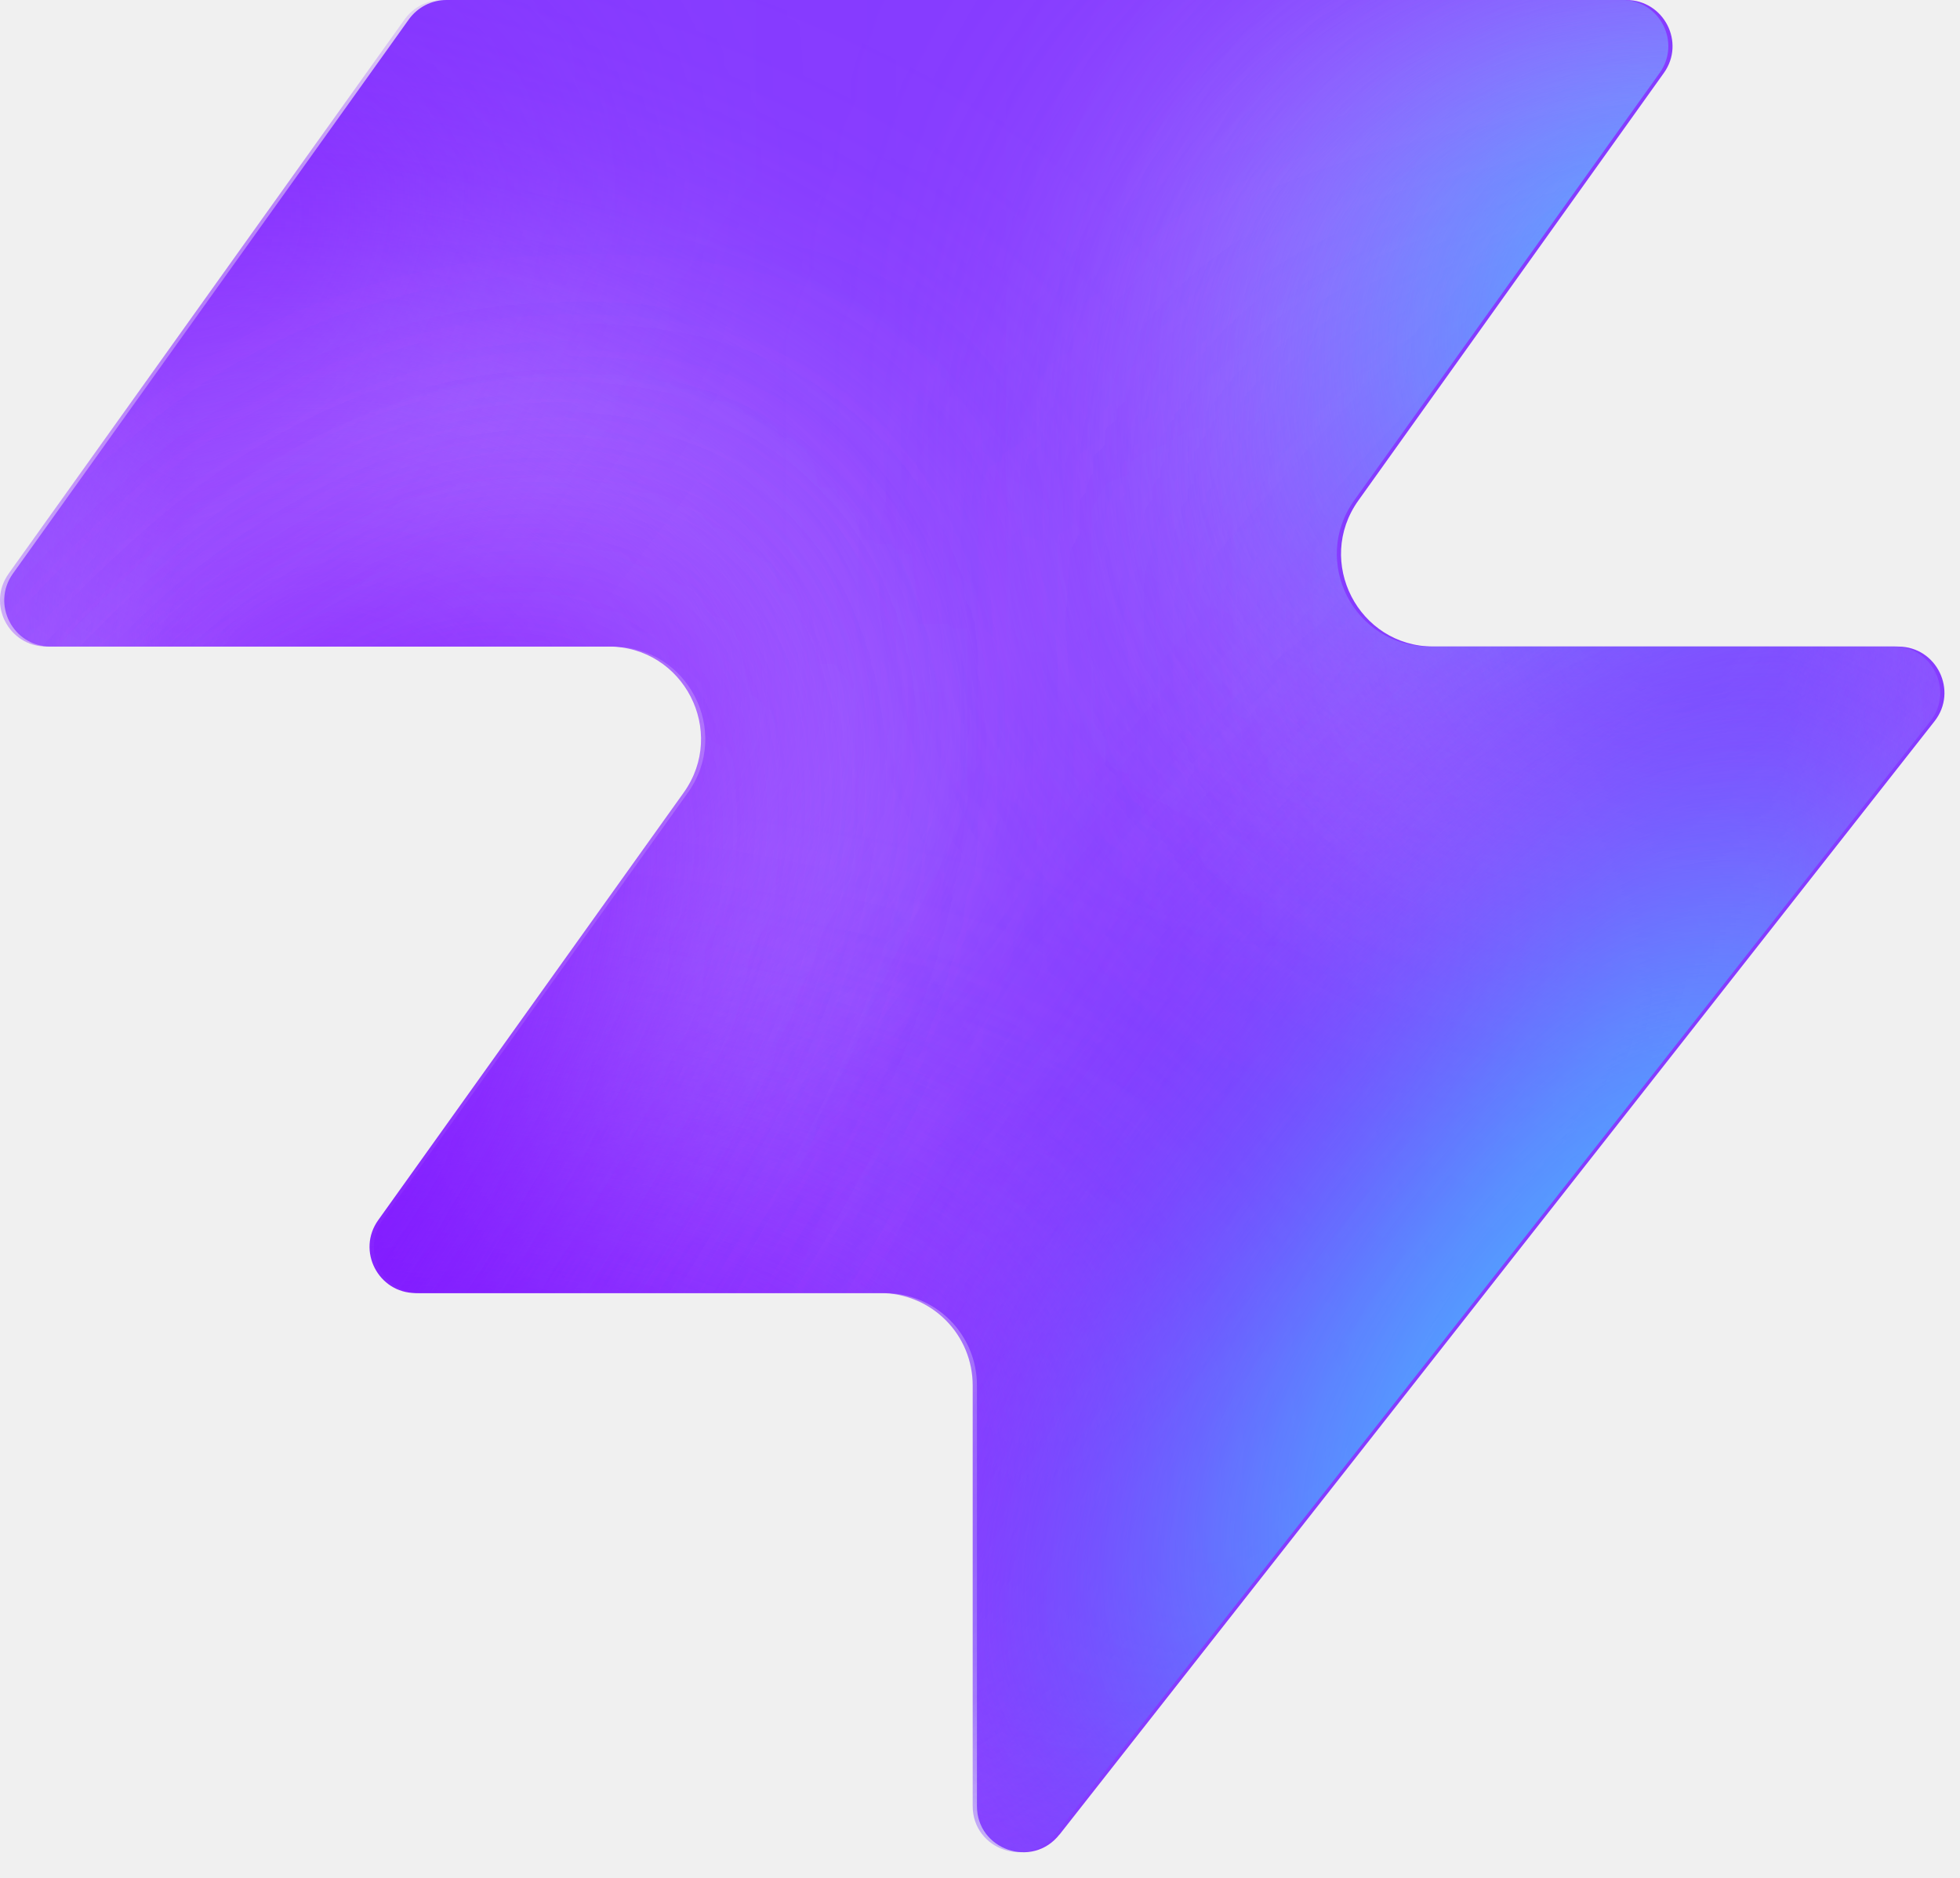
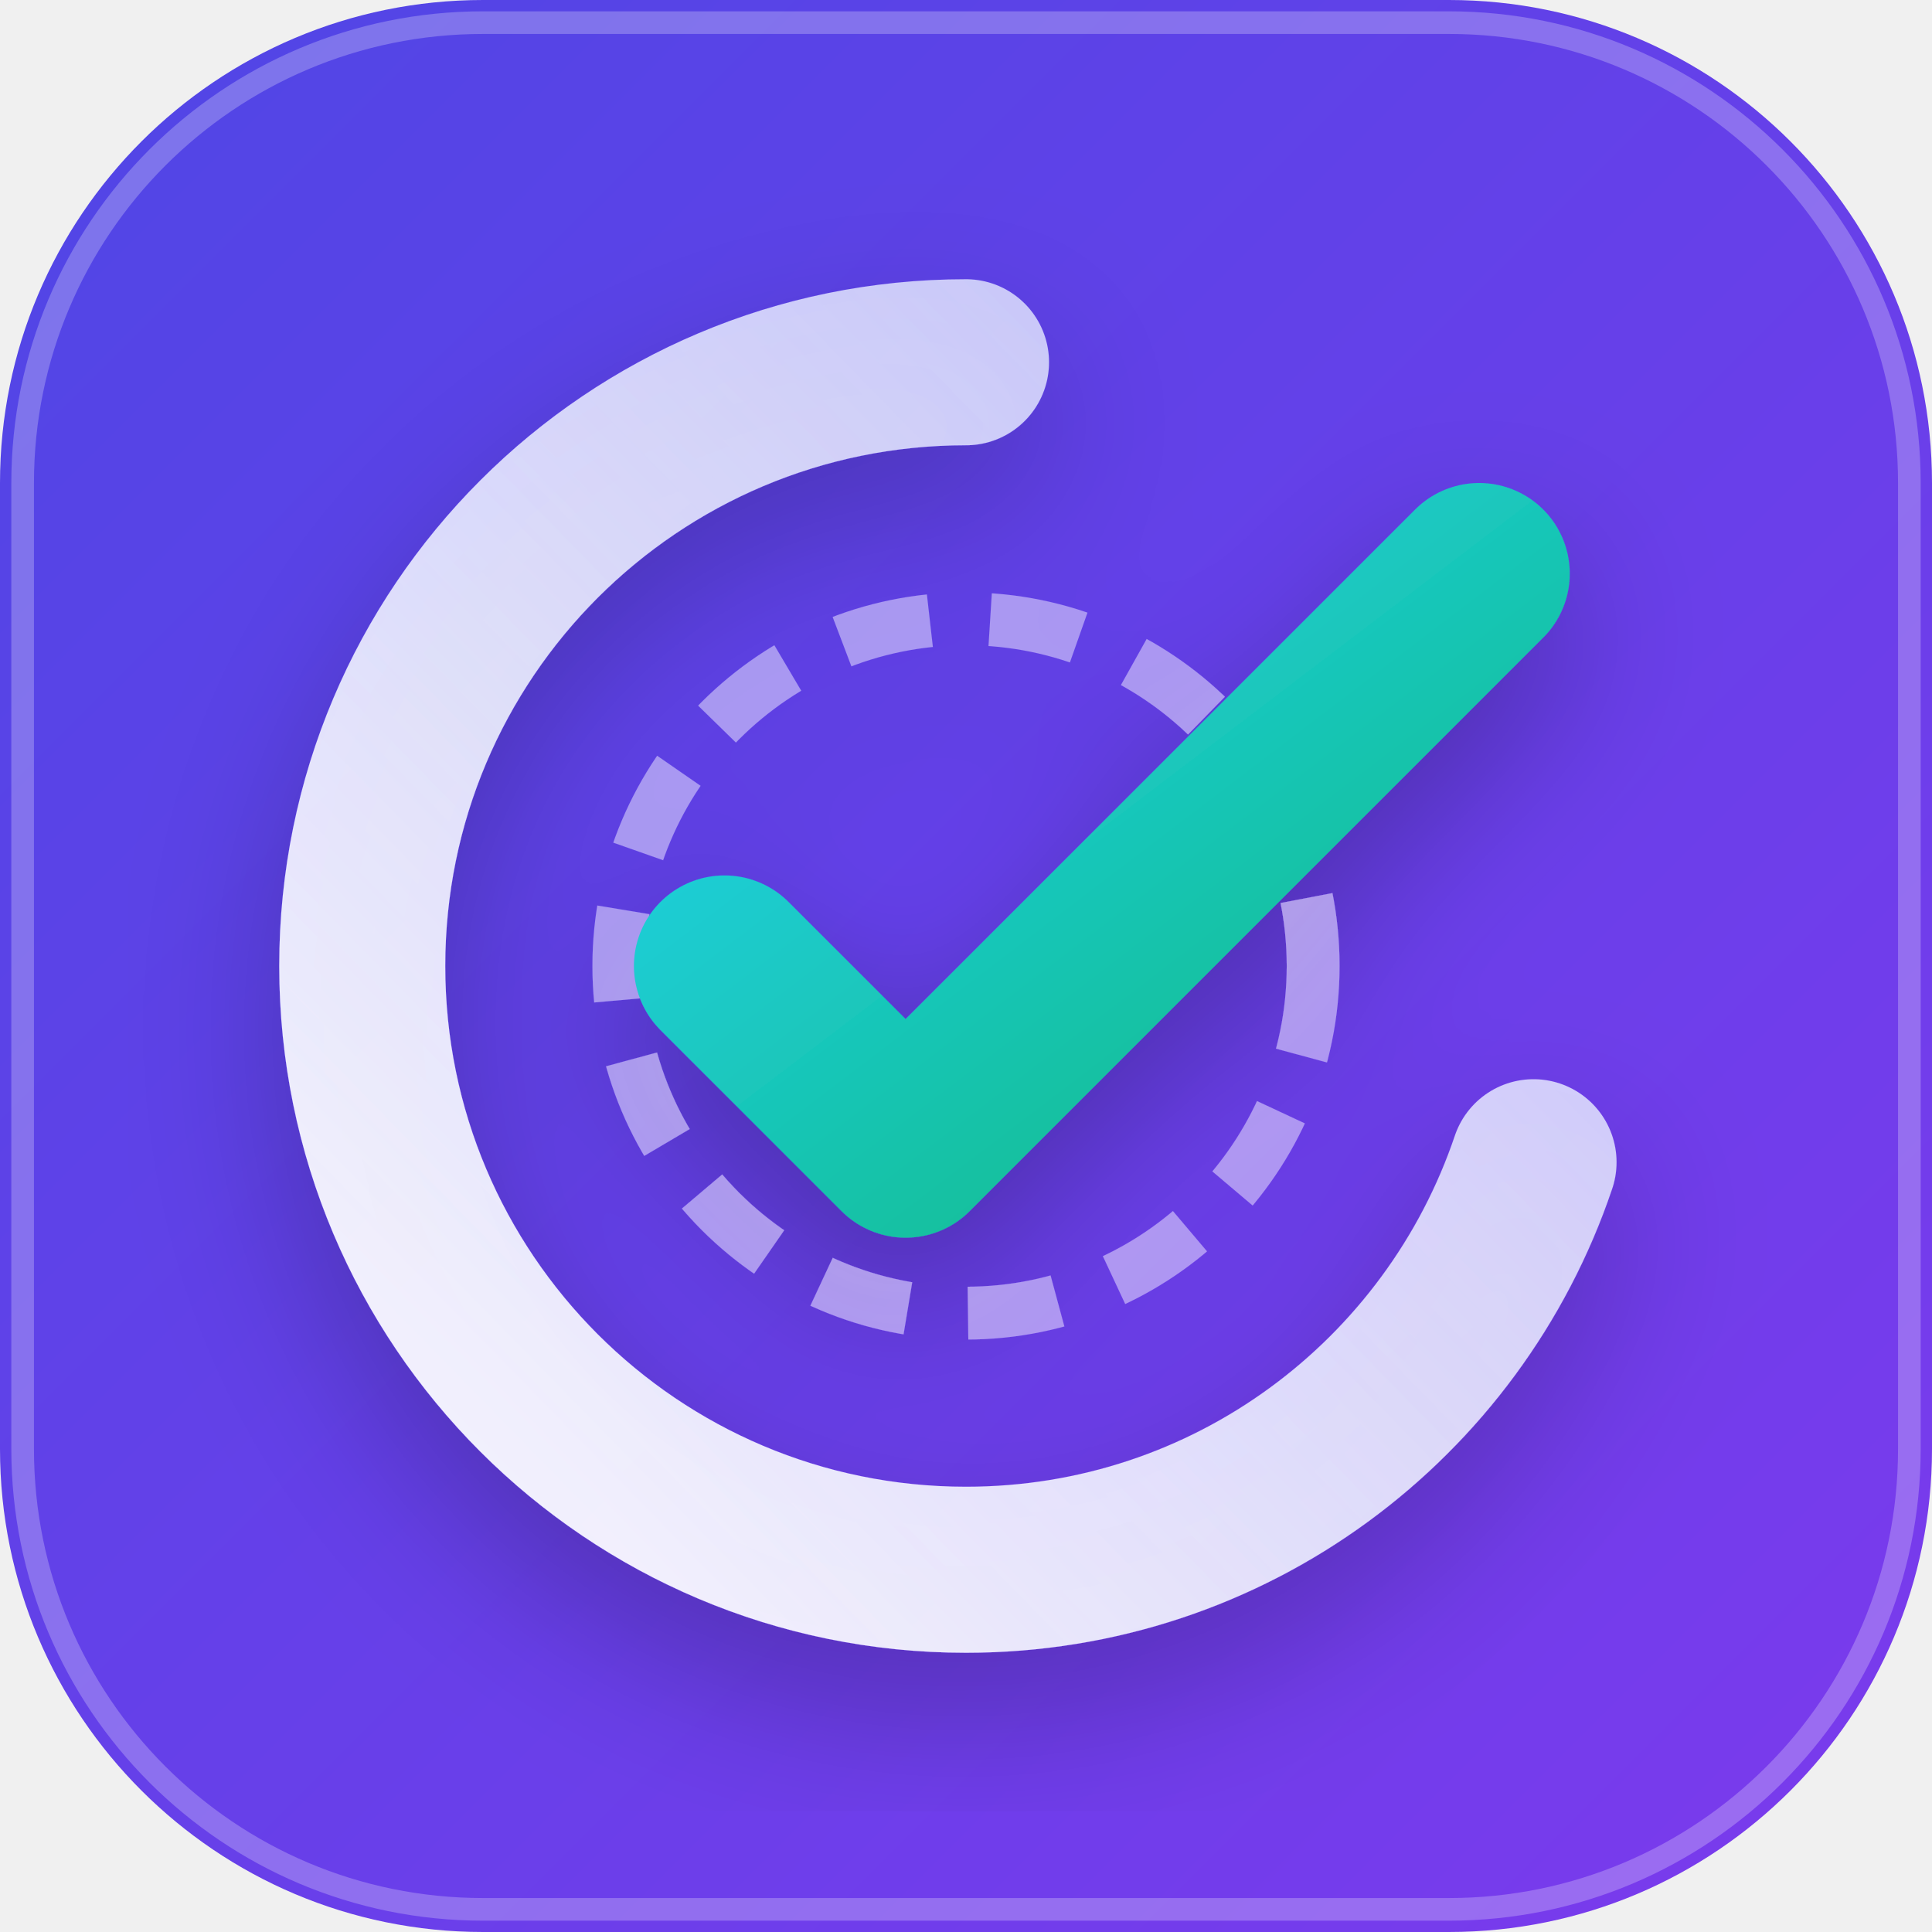
- <svg xmlns="http://www.w3.org/2000/svg" width="48" height="46" fill="none" viewBox="0 0 48 46">
-   <path fill="#863bff" d="M25.946 44.938c-.664.845-2.021.375-2.021-.698V33.937a2.26 2.26 0 0 0-2.262-2.262H10.287c-.92 0-1.456-1.04-.92-1.788l7.48-10.471c1.07-1.497 0-3.578-1.842-3.578H1.237c-.92 0-1.456-1.04-.92-1.788L10.013.474c.214-.297.556-.474.92-.474h28.894c.92 0 1.456 1.04.92 1.788l-7.48 10.471c-1.07 1.498 0 3.579 1.842 3.579h11.377c.943 0 1.473 1.088.89 1.83L25.947 44.94z" style="fill:#863bff;fill:color(display-p3 .525 .23 1);fill-opacity:1" />
-   <mask id="a" width="48" height="46" x="0" y="0" maskUnits="userSpaceOnUse" style="mask-type:alpha">
-     <path fill="#000" d="M25.842 44.938c-.664.844-2.021.375-2.021-.698V33.937a2.26 2.26 0 0 0-2.262-2.262H10.183c-.92 0-1.456-1.04-.92-1.788l7.48-10.471c1.07-1.498 0-3.579-1.842-3.579H1.133c-.92 0-1.456-1.04-.92-1.787L9.91.473c.214-.297.556-.474.92-.474h28.894c.92 0 1.456 1.04.92 1.788l-7.48 10.471c-1.07 1.498 0 3.578 1.842 3.578h11.377c.943 0 1.473 1.088.89 1.832L25.843 44.94z" style="fill:#000;fill-opacity:1" />
-   </mask>
-   <g mask="url(#a)">
-     <g filter="url(#b)">
-       <ellipse cx="5.508" cy="14.704" fill="#ede6ff" rx="5.508" ry="14.704" style="fill:#ede6ff;fill:color(display-p3 .927 .903 1);fill-opacity:1" transform="matrix(.00324 1 1 -.00324 -4.47 31.516)" />
-     </g>
-     <g filter="url(#c)">
-       <ellipse cx="10.399" cy="29.851" fill="#ede6ff" rx="10.399" ry="29.851" style="fill:#ede6ff;fill:color(display-p3 .927 .903 1);fill-opacity:1" transform="matrix(.00324 1 1 -.00324 -39.328 7.883)" />
-     </g>
-     <g filter="url(#d)">
-       <ellipse cx="5.508" cy="30.487" fill="#7e14ff" rx="5.508" ry="30.487" style="fill:#7e14ff;fill:color(display-p3 .492 .077 1);fill-opacity:1" transform="rotate(89.814 -25.913 -14.639)scale(1 -1)" />
-     </g>
-     <g filter="url(#e)">
-       <ellipse cx="5.508" cy="30.599" fill="#7e14ff" rx="5.508" ry="30.599" style="fill:#7e14ff;fill:color(display-p3 .492 .077 1);fill-opacity:1" transform="rotate(89.814 -32.644 -3.334)scale(1 -1)" />
-     </g>
-     <g filter="url(#f)">
-       <ellipse cx="5.508" cy="30.599" fill="#7e14ff" rx="5.508" ry="30.599" style="fill:#7e14ff;fill:color(display-p3 .492 .077 1);fill-opacity:1" transform="matrix(.00324 1 1 -.00324 -34.34 30.47)" />
-     </g>
-     <g filter="url(#g)">
-       <ellipse cx="14.072" cy="22.078" fill="#ede6ff" rx="14.072" ry="22.078" style="fill:#ede6ff;fill:color(display-p3 .927 .903 1);fill-opacity:1" transform="rotate(93.35 24.506 48.493)scale(-1 1)" />
-     </g>
-     <g filter="url(#h)">
-       <ellipse cx="3.47" cy="21.501" fill="#7e14ff" rx="3.47" ry="21.501" style="fill:#7e14ff;fill:color(display-p3 .492 .077 1);fill-opacity:1" transform="rotate(89.009 28.708 47.59)scale(-1 1)" />
-     </g>
-     <g filter="url(#i)">
-       <ellipse cx="3.47" cy="21.501" fill="#7e14ff" rx="3.47" ry="21.501" style="fill:#7e14ff;fill:color(display-p3 .492 .077 1);fill-opacity:1" transform="rotate(89.009 28.708 47.59)scale(-1 1)" />
-     </g>
-     <g filter="url(#j)">
-       <ellipse cx=".387" cy="8.972" fill="#7e14ff" rx="4.407" ry="29.108" style="fill:#7e14ff;fill:color(display-p3 .492 .077 1);fill-opacity:1" transform="rotate(39.51 .387 8.972)" />
-     </g>
-     <g filter="url(#k)">
-       <ellipse cx="47.523" cy="-6.092" fill="#7e14ff" rx="4.407" ry="29.108" style="fill:#7e14ff;fill:color(display-p3 .492 .077 1);fill-opacity:1" transform="rotate(37.892 47.523 -6.092)" />
-     </g>
-     <g filter="url(#l)">
-       <ellipse cx="41.412" cy="6.333" fill="#47bfff" rx="5.971" ry="9.665" style="fill:#47bfff;fill:color(display-p3 .28 .748 1);fill-opacity:1" transform="rotate(37.892 41.412 6.333)" />
-     </g>
-     <g filter="url(#m)">
-       <ellipse cx="-1.879" cy="38.332" fill="#7e14ff" rx="4.407" ry="29.108" style="fill:#7e14ff;fill:color(display-p3 .492 .077 1);fill-opacity:1" transform="rotate(37.892 -1.88 38.332)" />
-     </g>
-     <g filter="url(#n)">
-       <ellipse cx="-1.879" cy="38.332" fill="#7e14ff" rx="4.407" ry="29.108" style="fill:#7e14ff;fill:color(display-p3 .492 .077 1);fill-opacity:1" transform="rotate(37.892 -1.88 38.332)" />
-     </g>
-     <g filter="url(#o)">
-       <ellipse cx="35.651" cy="29.907" fill="#7e14ff" rx="4.407" ry="29.108" style="fill:#7e14ff;fill:color(display-p3 .492 .077 1);fill-opacity:1" transform="rotate(37.892 35.651 29.907)" />
-     </g>
-     <g filter="url(#p)">
-       <ellipse cx="38.418" cy="32.4" fill="#47bfff" rx="5.971" ry="15.297" style="fill:#47bfff;fill:color(display-p3 .28 .748 1);fill-opacity:1" transform="rotate(37.892 38.418 32.4)" />
-     </g>
-   </g>
+ <svg xmlns="http://www.w3.org/2000/svg" viewBox="0 0 128 128" fill="none">
  <defs>
-     <filter id="b" width="60.045" height="41.654" x="-19.77" y="16.149" color-interpolation-filters="sRGB" filterUnits="userSpaceOnUse">
-       <feFlood flood-opacity="0" result="BackgroundImageFix" />
-       <feBlend in="SourceGraphic" in2="BackgroundImageFix" result="shape" />
-       <feGaussianBlur result="effect1_foregroundBlur_2002_17158" stdDeviation="7.659" />
-     </filter>
-     <filter id="c" width="90.34" height="51.437" x="-54.613" y="-7.533" color-interpolation-filters="sRGB" filterUnits="userSpaceOnUse">
-       <feFlood flood-opacity="0" result="BackgroundImageFix" />
-       <feBlend in="SourceGraphic" in2="BackgroundImageFix" result="shape" />
-       <feGaussianBlur result="effect1_foregroundBlur_2002_17158" stdDeviation="7.659" />
-     </filter>
-     <filter id="d" width="79.355" height="29.4" x="-49.64" y="2.03" color-interpolation-filters="sRGB" filterUnits="userSpaceOnUse">
-       <feFlood flood-opacity="0" result="BackgroundImageFix" />
-       <feBlend in="SourceGraphic" in2="BackgroundImageFix" result="shape" />
-       <feGaussianBlur result="effect1_foregroundBlur_2002_17158" stdDeviation="4.596" />
-     </filter>
-     <filter id="e" width="79.579" height="29.4" x="-45.045" y="20.029" color-interpolation-filters="sRGB" filterUnits="userSpaceOnUse">
-       <feFlood flood-opacity="0" result="BackgroundImageFix" />
-       <feBlend in="SourceGraphic" in2="BackgroundImageFix" result="shape" />
-       <feGaussianBlur result="effect1_foregroundBlur_2002_17158" stdDeviation="4.596" />
-     </filter>
-     <filter id="f" width="79.579" height="29.4" x="-43.513" y="21.178" color-interpolation-filters="sRGB" filterUnits="userSpaceOnUse">
-       <feFlood flood-opacity="0" result="BackgroundImageFix" />
-       <feBlend in="SourceGraphic" in2="BackgroundImageFix" result="shape" />
-       <feGaussianBlur result="effect1_foregroundBlur_2002_17158" stdDeviation="4.596" />
-     </filter>
-     <filter id="g" width="74.749" height="58.852" x="15.756" y="-17.901" color-interpolation-filters="sRGB" filterUnits="userSpaceOnUse">
-       <feFlood flood-opacity="0" result="BackgroundImageFix" />
-       <feBlend in="SourceGraphic" in2="BackgroundImageFix" result="shape" />
-       <feGaussianBlur result="effect1_foregroundBlur_2002_17158" stdDeviation="7.659" />
-     </filter>
-     <filter id="h" width="61.377" height="25.362" x="23.548" y="2.284" color-interpolation-filters="sRGB" filterUnits="userSpaceOnUse">
-       <feFlood flood-opacity="0" result="BackgroundImageFix" />
-       <feBlend in="SourceGraphic" in2="BackgroundImageFix" result="shape" />
-       <feGaussianBlur result="effect1_foregroundBlur_2002_17158" stdDeviation="4.596" />
-     </filter>
-     <filter id="i" width="61.377" height="25.362" x="23.548" y="2.284" color-interpolation-filters="sRGB" filterUnits="userSpaceOnUse">
-       <feFlood flood-opacity="0" result="BackgroundImageFix" />
-       <feBlend in="SourceGraphic" in2="BackgroundImageFix" result="shape" />
-       <feGaussianBlur result="effect1_foregroundBlur_2002_17158" stdDeviation="4.596" />
-     </filter>
-     <filter id="j" width="56.045" height="63.649" x="-27.636" y="-22.853" color-interpolation-filters="sRGB" filterUnits="userSpaceOnUse">
-       <feFlood flood-opacity="0" result="BackgroundImageFix" />
-       <feBlend in="SourceGraphic" in2="BackgroundImageFix" result="shape" />
-       <feGaussianBlur result="effect1_foregroundBlur_2002_17158" stdDeviation="4.596" />
-     </filter>
-     <filter id="k" width="54.814" height="64.646" x="20.116" y="-38.415" color-interpolation-filters="sRGB" filterUnits="userSpaceOnUse">
-       <feFlood flood-opacity="0" result="BackgroundImageFix" />
-       <feBlend in="SourceGraphic" in2="BackgroundImageFix" result="shape" />
-       <feGaussianBlur result="effect1_foregroundBlur_2002_17158" stdDeviation="4.596" />
-     </filter>
-     <filter id="l" width="33.541" height="35.313" x="24.641" y="-11.323" color-interpolation-filters="sRGB" filterUnits="userSpaceOnUse">
-       <feFlood flood-opacity="0" result="BackgroundImageFix" />
-       <feBlend in="SourceGraphic" in2="BackgroundImageFix" result="shape" />
-       <feGaussianBlur result="effect1_foregroundBlur_2002_17158" stdDeviation="4.596" />
-     </filter>
-     <filter id="m" width="54.814" height="64.646" x="-29.286" y="6.009" color-interpolation-filters="sRGB" filterUnits="userSpaceOnUse">
-       <feFlood flood-opacity="0" result="BackgroundImageFix" />
-       <feBlend in="SourceGraphic" in2="BackgroundImageFix" result="shape" />
-       <feGaussianBlur result="effect1_foregroundBlur_2002_17158" stdDeviation="4.596" />
-     </filter>
-     <filter id="n" width="54.814" height="64.646" x="-29.286" y="6.009" color-interpolation-filters="sRGB" filterUnits="userSpaceOnUse">
-       <feFlood flood-opacity="0" result="BackgroundImageFix" />
-       <feBlend in="SourceGraphic" in2="BackgroundImageFix" result="shape" />
-       <feGaussianBlur result="effect1_foregroundBlur_2002_17158" stdDeviation="4.596" />
-     </filter>
-     <filter id="o" width="54.814" height="64.646" x="8.244" y="-2.416" color-interpolation-filters="sRGB" filterUnits="userSpaceOnUse">
-       <feFlood flood-opacity="0" result="BackgroundImageFix" />
-       <feBlend in="SourceGraphic" in2="BackgroundImageFix" result="shape" />
-       <feGaussianBlur result="effect1_foregroundBlur_2002_17158" stdDeviation="4.596" />
-     </filter>
-     <filter id="p" width="39.409" height="43.623" x="18.713" y="10.588" color-interpolation-filters="sRGB" filterUnits="userSpaceOnUse">
-       <feFlood flood-opacity="0" result="BackgroundImageFix" />
-       <feBlend in="SourceGraphic" in2="BackgroundImageFix" result="shape" />
-       <feGaussianBlur result="effect1_foregroundBlur_2002_17158" stdDeviation="4.596" />
+     <linearGradient id="opt-bg" x1="0%" y1="0%" x2="100%" y2="100%">
+       <stop offset="0%" stop-color="#4f46e5" />
+       <stop offset="100%" stop-color="#7c3aed" />
+     </linearGradient>
+     <linearGradient id="opt-check" x1="0%" y1="0%" x2="100%" y2="100%">
+       <stop offset="0%" stop-color="#22d3ee" />
+       <stop offset="100%" stop-color="#10b981" />
+     </linearGradient>
+     <linearGradient id="opt-ring" x1="0%" y1="100%" x2="100%" y2="0%">
+       <stop offset="0%" stop-color="#ffffff" stop-opacity="0.95" />
+       <stop offset="100%" stop-color="#e0e7ff" stop-opacity="0.75" />
+     </linearGradient>
+     <filter id="glow" x="-20%" y="-20%" width="140%" height="140%">
+       <feDropShadow dx="0" dy="4" stdDeviation="5" flood-color="#000000" flood-opacity="0.25" />
    </filter>
  </defs>
+   <rect width="128" height="128" rx="32" fill="url(#opt-bg)" />
+   <rect x="1.5" y="1.5" width="125" height="125" rx="30.5" stroke="white" stroke-width="1.5" stroke-opacity="0.25" fill="none" />
+   <g filter="url(#glow)">
+     <path d="M64 24 C41.9 24 24 41.9 24 64 C24 86.1 41.9 104 64 104 C81.5 104 96.3 92.7 101.6 77" stroke="url(#opt-ring)" stroke-width="11" stroke-linecap="round" fill="none" />
+     <circle cx="64" cy="64" r="23" stroke="white" stroke-width="3.5" stroke-dasharray="6 4" stroke-opacity="0.45" fill="none" />
+     <path d="M48 64 L60 76 L98 38" stroke="url(#opt-check)" stroke-width="12" stroke-linecap="round" stroke-linejoin="round" fill="none" />
+   </g>
</svg>
